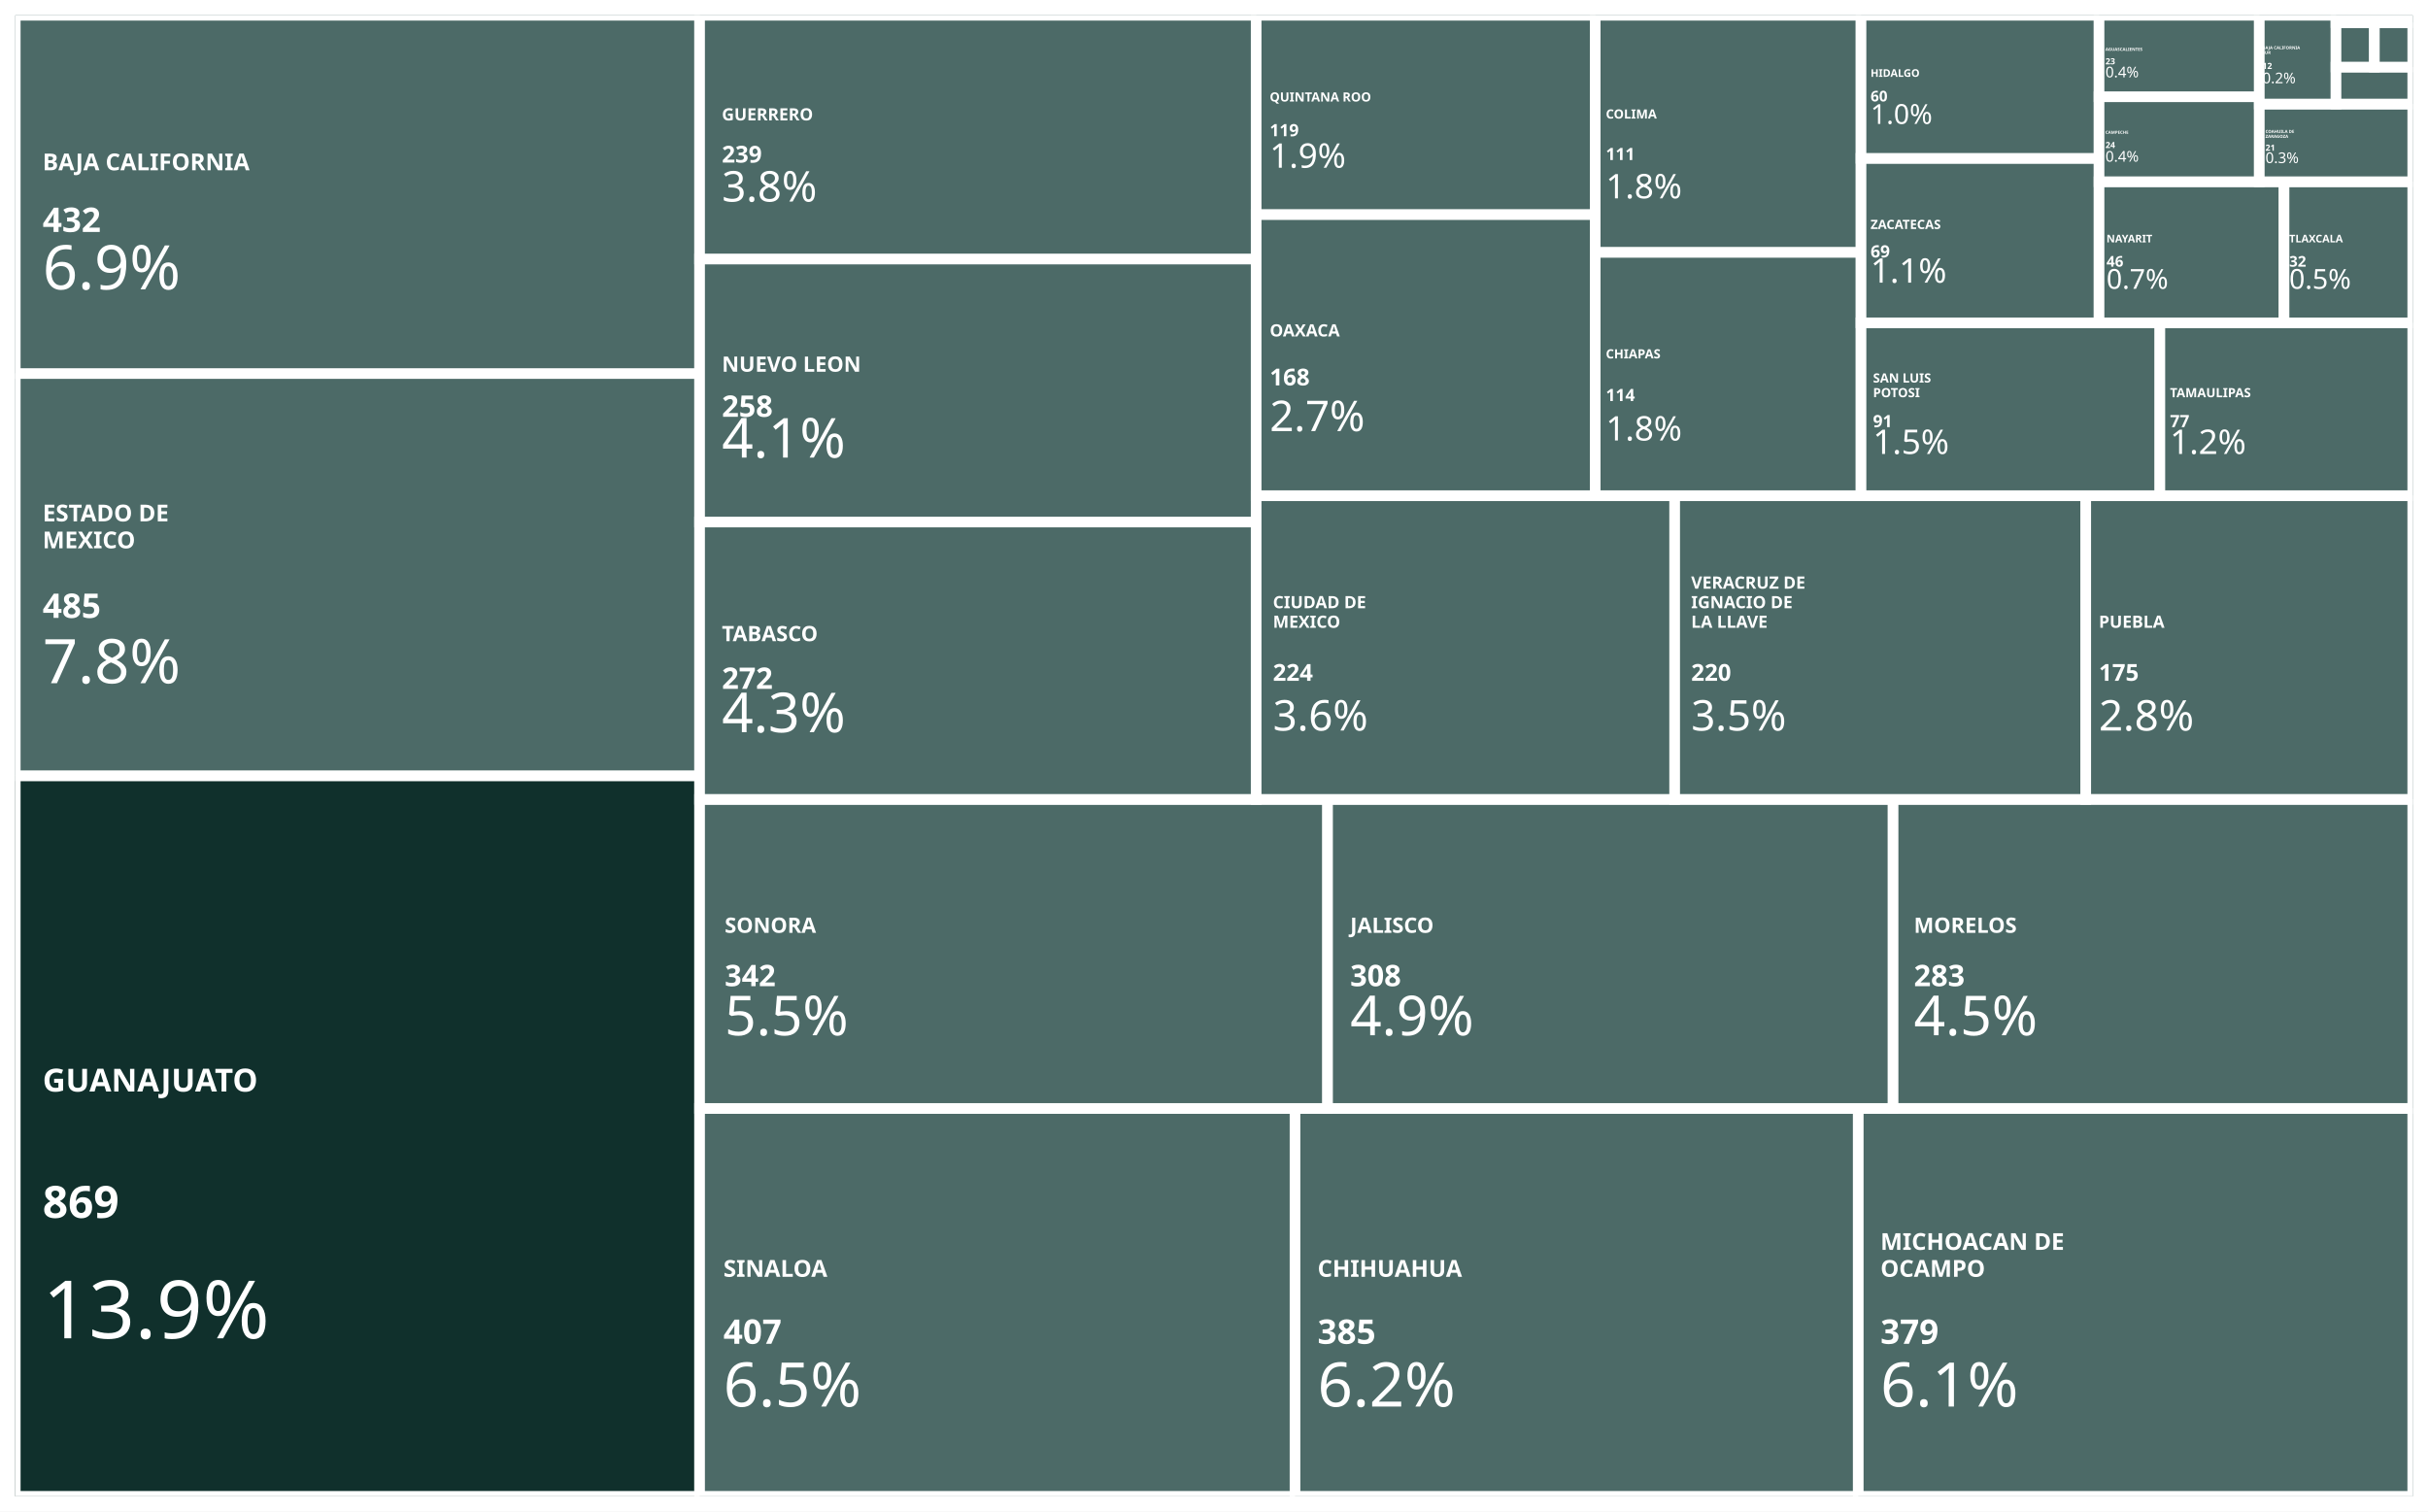
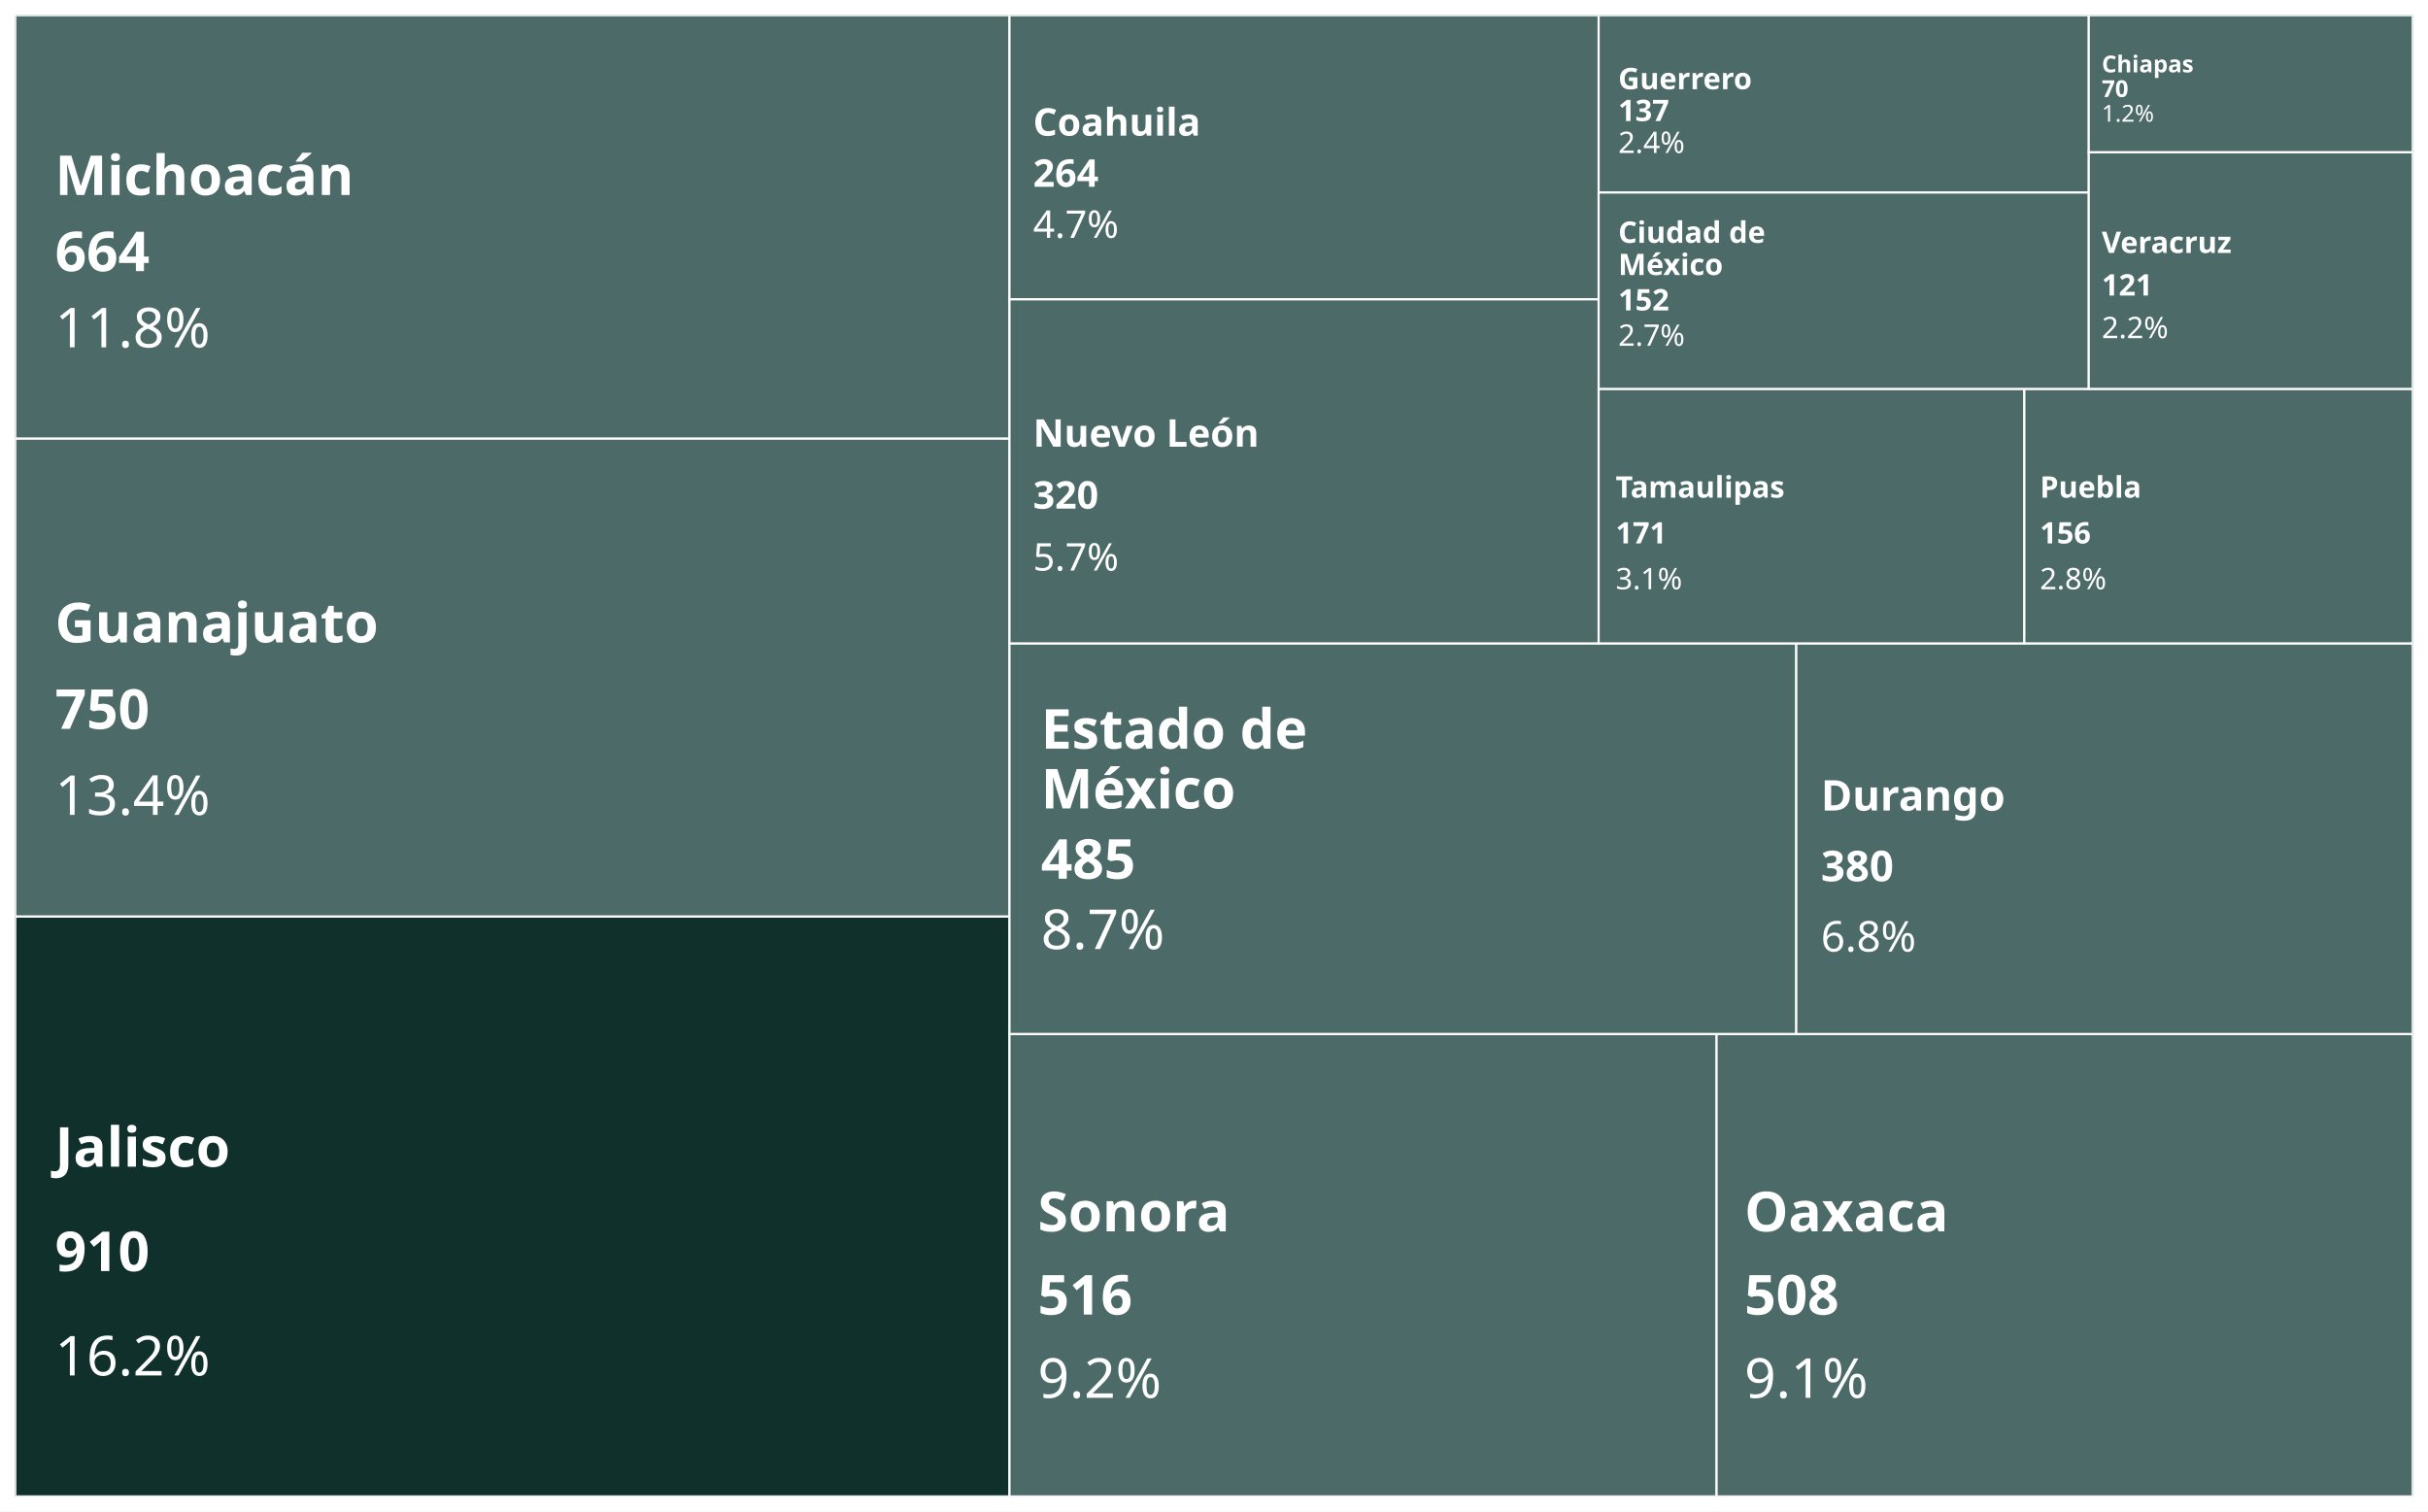
<svg xmlns="http://www.w3.org/2000/svg" width="1144.8pt" height="712.8pt" viewBox="0 0 1144.8 712.8" version="1.1">
  <defs>
    <style type="text/css">*{stroke-linejoin: round; stroke-linecap: butt}</style>
  </defs>
  <g id="figure_1">
    <g id="patch_1">
      <path d="M 0 712.8  L 1144.8 712.8  L 1144.8 0  L 0 0  z " style="fill: #ffffff" />
    </g>
    <g id="axes_1">
      <g id="patch_2">
-         <path d="M 7.2 705.6  L 329.862 705.6  L 329.862 365.785  L 7.2 365.785  z " clip-path="url(#p492fca59f1)" style="fill: #10302c; stroke: #ffffff; stroke-width: 5; stroke-linejoin: miter" />
+         <path d="M 7.2 705.6  L 475.981 705.6  L 475.981 432.13  L 7.2 432.13  z " clip-path="url(#p91a6cb8b27)" style="fill: #10302c; stroke: #ffffff; stroke-linejoin: miter" />
      </g>
      <g id="patch_3">
-         <path d="M 7.2 365.785  L 329.862 365.785  L 329.862 176.13  L 7.2 176.13  z " clip-path="url(#p492fca59f1)" style="fill: #4c6a67; stroke: #ffffff; stroke-width: 5; stroke-linejoin: miter" />
+         <path d="M 7.2 432.13  L 475.981 432.13  L 475.981 206.743  L 7.2 206.743  z " clip-path="url(#p91a6cb8b27)" style="fill: #4c6a67; stroke: #ffffff; stroke-linejoin: miter" />
      </g>
      <g id="patch_4">
-         <path d="M 7.2 176.13  L 329.862 176.13  L 329.862 7.2  L 7.2 7.2  z " clip-path="url(#p492fca59f1)" style="fill: #4c6a67; stroke: #ffffff; stroke-width: 5; stroke-linejoin: miter" />
+         <path d="M 7.2 206.743  L 475.981 206.743  L 475.981 7.2  L 7.2 7.2  z " clip-path="url(#p91a6cb8b27)" style="fill: #4c6a67; stroke: #ffffff; stroke-linejoin: miter" />
      </g>
      <g id="patch_5">
-         <path d="M 329.862 705.6  L 610.604 705.6  L 610.604 522.682  L 329.862 522.682  z " clip-path="url(#p492fca59f1)" style="fill: #4c6a67; stroke: #ffffff; stroke-width: 5; stroke-linejoin: miter" />
+         <path d="M 475.981 705.6  L 809.375 705.6  L 809.375 487.563  L 475.981 487.563  z " clip-path="url(#p91a6cb8b27)" style="fill: #4c6a67; stroke: #ffffff; stroke-linejoin: miter" />
      </g>
      <g id="patch_6">
-         <path d="M 610.604 705.6  L 876.171 705.6  L 876.171 522.682  L 610.604 522.682  z " clip-path="url(#p492fca59f1)" style="fill: #4c6a67; stroke: #ffffff; stroke-width: 5; stroke-linejoin: miter" />
+         <path d="M 809.375 705.6  L 1137.6 705.6  L 1137.6 487.563  L 809.375 487.563  z " clip-path="url(#p91a6cb8b27)" style="fill: #4c6a67; stroke: #ffffff; stroke-linejoin: miter" />
      </g>
      <g id="patch_7">
-         <path d="M 876.171 705.6  L 1137.6 705.6  L 1137.6 522.682  L 876.171 522.682  z " clip-path="url(#p492fca59f1)" style="fill: #4c6a67; stroke: #ffffff; stroke-width: 5; stroke-linejoin: miter" />
+         <path d="M 475.981 487.563  L 846.947 487.563  L 846.947 303.381  L 475.981 303.381  z " clip-path="url(#p91a6cb8b27)" style="fill: #4c6a67; stroke: #ffffff; stroke-linejoin: miter" />
      </g>
      <g id="patch_8">
-         <path d="M 329.862 522.682  L 625.946 522.682  L 625.946 376.941  L 329.862 376.941  z " clip-path="url(#p492fca59f1)" style="fill: #4c6a67; stroke: #ffffff; stroke-width: 5; stroke-linejoin: miter" />
+         <path d="M 846.947 487.563  L 1137.6 487.563  L 1137.6 303.381  L 846.947 303.381  z " clip-path="url(#p91a6cb8b27)" style="fill: #4c6a67; stroke: #ffffff; stroke-linejoin: miter" />
      </g>
      <g id="patch_9">
-         <path d="M 625.946 522.682  L 892.595 522.682  L 892.595 376.941  L 625.946 376.941  z " clip-path="url(#p492fca59f1)" style="fill: #4c6a67; stroke: #ffffff; stroke-width: 5; stroke-linejoin: miter" />
+         <path d="M 475.981 303.381  L 753.756 303.381  L 753.756 141.09  L 475.981 141.09  z " clip-path="url(#p91a6cb8b27)" style="fill: #4c6a67; stroke: #ffffff; stroke-linejoin: miter" />
      </g>
      <g id="patch_10">
-         <path d="M 892.595 522.682  L 1137.6 522.682  L 1137.6 376.941  L 892.595 376.941  z " clip-path="url(#p492fca59f1)" style="fill: #4c6a67; stroke: #ffffff; stroke-width: 5; stroke-linejoin: miter" />
+         <path d="M 475.981 141.09  L 753.756 141.09  L 753.756 7.2  L 475.981 7.2  z " clip-path="url(#p91a6cb8b27)" style="fill: #4c6a67; stroke: #ffffff; stroke-linejoin: miter" />
      </g>
      <g id="patch_11">
-         <path d="M 329.862 376.941  L 592.283 376.941  L 592.283 246.161  L 329.862 246.161  z " clip-path="url(#p492fca59f1)" style="fill: #4c6a67; stroke: #ffffff; stroke-width: 5; stroke-linejoin: miter" />
+         <path d="M 753.756 303.381  L 954.482 303.381  L 954.482 183.367  L 753.756 183.367  z " clip-path="url(#p91a6cb8b27)" style="fill: #4c6a67; stroke: #ffffff; stroke-linejoin: miter" />
      </g>
      <g id="patch_12">
-         <path d="M 329.862 246.161  L 592.283 246.161  L 592.283 122.113  L 329.862 122.113  z " clip-path="url(#p492fca59f1)" style="fill: #4c6a67; stroke: #ffffff; stroke-width: 5; stroke-linejoin: miter" />
+         <path d="M 954.482 303.381  L 1137.6 303.381  L 1137.6 183.367  L 954.482 183.367  z " clip-path="url(#p91a6cb8b27)" style="fill: #4c6a67; stroke: #ffffff; stroke-linejoin: miter" />
      </g>
      <g id="patch_13">
-         <path d="M 329.862 122.113  L 592.283 122.113  L 592.283 7.2  L 329.862 7.2  z " clip-path="url(#p492fca59f1)" style="fill: #4c6a67; stroke: #ffffff; stroke-width: 5; stroke-linejoin: miter" />
+         <path d="M 753.756 183.367  L 984.862 183.367  L 984.862 90.712  L 753.756 90.712  z " clip-path="url(#p91a6cb8b27)" style="fill: #4c6a67; stroke: #ffffff; stroke-linejoin: miter" />
      </g>
      <g id="patch_14">
-         <path d="M 592.283 376.941  L 789.619 376.941  L 789.619 233.719  L 592.283 233.719  z " clip-path="url(#p492fca59f1)" style="fill: #4c6a67; stroke: #ffffff; stroke-width: 5; stroke-linejoin: miter" />
+         <path d="M 753.756 90.712  L 984.862 90.712  L 984.862 7.2  L 753.756 7.2  z " clip-path="url(#p91a6cb8b27)" style="fill: #4c6a67; stroke: #ffffff; stroke-linejoin: miter" />
      </g>
      <g id="patch_15">
-         <path d="M 789.619 376.941  L 983.431 376.941  L 983.431 233.719  L 789.619 233.719  z " clip-path="url(#p492fca59f1)" style="fill: #4c6a67; stroke: #ffffff; stroke-width: 5; stroke-linejoin: miter" />
+         <path d="M 984.862 183.367  L 1137.6 183.367  L 1137.6 71.764  L 984.862 71.764  z " clip-path="url(#p91a6cb8b27)" style="fill: #4c6a67; stroke: #ffffff; stroke-linejoin: miter" />
      </g>
      <g id="patch_16">
-         <path d="M 983.431 376.941  L 1137.6 376.941  L 1137.6 233.719  L 983.431 233.719  z " clip-path="url(#p492fca59f1)" style="fill: #4c6a67; stroke: #ffffff; stroke-width: 5; stroke-linejoin: miter" />
-       </g>
-       <g id="patch_17">
-         <path d="M 592.283 233.719  L 752.146 233.719  L 752.146 101.122  L 592.283 101.122  z " clip-path="url(#p492fca59f1)" style="fill: #4c6a67; stroke: #ffffff; stroke-width: 5; stroke-linejoin: miter" />
-       </g>
-       <g id="patch_18">
-         <path d="M 592.283 101.122  L 752.146 101.122  L 752.146 7.2  L 592.283 7.2  z " clip-path="url(#p492fca59f1)" style="fill: #4c6a67; stroke: #ffffff; stroke-width: 5; stroke-linejoin: miter" />
-       </g>
-       <g id="patch_19">
-         <path d="M 752.146 233.719  L 877.474 233.719  L 877.474 118.949  L 752.146 118.949  z " clip-path="url(#p492fca59f1)" style="fill: #4c6a67; stroke: #ffffff; stroke-width: 5; stroke-linejoin: miter" />
-       </g>
-       <g id="patch_20">
-         <path d="M 752.146 118.949  L 877.474 118.949  L 877.474 7.2  L 752.146 7.2  z " clip-path="url(#p492fca59f1)" style="fill: #4c6a67; stroke: #ffffff; stroke-width: 5; stroke-linejoin: miter" />
-       </g>
-       <g id="patch_21">
-         <path d="M 877.474 233.719  L 1018.376 233.719  L 1018.376 152.23  L 877.474 152.23  z " clip-path="url(#p492fca59f1)" style="fill: #4c6a67; stroke: #ffffff; stroke-width: 5; stroke-linejoin: miter" />
-       </g>
-       <g id="patch_22">
-         <path d="M 1018.376 233.719  L 1137.6 233.719  L 1137.6 152.23  L 1018.376 152.23  z " clip-path="url(#p492fca59f1)" style="fill: #4c6a67; stroke: #ffffff; stroke-width: 5; stroke-linejoin: miter" />
-       </g>
-       <g id="patch_23">
-         <path d="M 877.474 152.23  L 989.702 152.23  L 989.702 74.656  L 877.474 74.656  z " clip-path="url(#p492fca59f1)" style="fill: #4c6a67; stroke: #ffffff; stroke-width: 5; stroke-linejoin: miter" />
-       </g>
-       <g id="patch_24">
-         <path d="M 877.474 74.656  L 989.702 74.656  L 989.702 7.2  L 877.474 7.2  z " clip-path="url(#p492fca59f1)" style="fill: #4c6a67; stroke: #ffffff; stroke-width: 5; stroke-linejoin: miter" />
-       </g>
-       <g id="patch_25">
-         <path d="M 989.702 152.23  L 1076.924 152.23  L 1076.924 85.687  L 989.702 85.687  z " clip-path="url(#p492fca59f1)" style="fill: #4c6a67; stroke: #ffffff; stroke-width: 5; stroke-linejoin: miter" />
-       </g>
-       <g id="patch_26">
-         <path d="M 1076.924 152.23  L 1137.6 152.23  L 1137.6 85.687  L 1076.924 85.687  z " clip-path="url(#p492fca59f1)" style="fill: #4c6a67; stroke: #ffffff; stroke-width: 5; stroke-linejoin: miter" />
-       </g>
-       <g id="patch_27">
-         <path d="M 989.702 85.687  L 1065.259 85.687  L 1065.259 45.608  L 989.702 45.608  z " clip-path="url(#p492fca59f1)" style="fill: #4c6a67; stroke: #ffffff; stroke-width: 5; stroke-linejoin: miter" />
-       </g>
-       <g id="patch_28">
-         <path d="M 989.702 45.608  L 1065.259 45.608  L 1065.259 7.2  L 989.702 7.2  z " clip-path="url(#p492fca59f1)" style="fill: #4c6a67; stroke: #ffffff; stroke-width: 5; stroke-linejoin: miter" />
-       </g>
-       <g id="patch_29">
-         <path d="M 1065.259 85.687  L 1137.6 85.687  L 1137.6 49.06  L 1065.259 49.06  z " clip-path="url(#p492fca59f1)" style="fill: #4c6a67; stroke: #ffffff; stroke-width: 5; stroke-linejoin: miter" />
-       </g>
-       <g id="patch_30">
-         <path d="M 1065.259 49.06  L 1101.429 49.06  L 1101.429 7.2  L 1065.259 7.2  z " clip-path="url(#p492fca59f1)" style="fill: #4c6a67; stroke: #ffffff; stroke-width: 5; stroke-linejoin: miter" />
-       </g>
-       <g id="patch_31">
-         <path d="M 1101.429 49.06  L 1137.6 49.06  L 1137.6 31.618  L 1101.429 31.618  z " clip-path="url(#p492fca59f1)" style="fill: #4c6a67; stroke: #ffffff; stroke-width: 5; stroke-linejoin: miter" />
-       </g>
-       <g id="patch_32">
-         <path d="M 1101.429 31.618  L 1119.515 31.618  L 1119.515 10.688  L 1101.429 10.688  z " clip-path="url(#p492fca59f1)" style="fill: #4c6a67; stroke: #ffffff; stroke-width: 5; stroke-linejoin: miter" />
-       </g>
-       <g id="patch_33">
-         <path d="M 1119.515 31.618  L 1137.6 31.618  L 1137.6 10.688  L 1119.515 10.688  z " clip-path="url(#p492fca59f1)" style="fill: #4c6a67; stroke: #ffffff; stroke-width: 5; stroke-linejoin: miter" />
-       </g>
-       <g id="patch_34">
-         <path d="M 1101.429 10.688  L 1137.6 10.688  L 1137.6 7.2  L 1101.429 7.2  z " clip-path="url(#p492fca59f1)" style="fill: #4c6a67; stroke: #ffffff; stroke-width: 5; stroke-linejoin: miter" />
+         <path d="M 984.862 71.764  L 1137.6 71.764  L 1137.6 7.2  L 984.862 7.2  z " clip-path="url(#p91a6cb8b27)" style="fill: #4c6a67; stroke: #ffffff; stroke-linejoin: miter" />
      </g>
      <g id="text_1">
-         <text style="font-weight: 700; font-size: 15px; font-family: 'Poppins'; text-anchor: start; fill: #ffffff" x="20.106" y="514.713" transform="rotate(-0 20.10647 514.7127)">GUANAJUATO</text>
+         <text style="font-weight: 700; font-size: 26px; font-family: 'Montserrat'; text-anchor: start; fill: #ffffff" x="25.951" y="550.146" transform="rotate(-0 25.95125 550.1459)">Jalisco</text>
      </g>
      <g id="text_2">
-         <text style="font-weight: 700; font-size: 21px; font-family: 'Poppins'; text-anchor: start; fill: #ffffff" x="20.106" y="574.284" transform="rotate(-0 20.10647 574.2838)">869</text>
+         <text style="font-weight: 700; font-size: 26px; font-family: 'Montserrat'; text-anchor: start; fill: #ffffff" x="25.951" y="599.371" transform="rotate(-0 25.95125 599.3705)">910</text>
      </g>
      <g id="text_3">
-         <text style="font-weight: 500; font-size: 38px; font-family: 'Poppins'; text-anchor: start; fill: #ffffff" x="20.106" y="631.078" transform="rotate(-0 20.10647 631.078)">13.9%</text>
+         <text style="font-weight: 500; font-size: 26px; font-family: 'Montserrat'; text-anchor: start; fill: #ffffff" x="25.951" y="648.595" transform="rotate(-0 25.95125 648.5951)">16.2%</text>
      </g>
      <g id="text_4">
-         <text style="font-weight: 700; font-size: 11px; font-family: 'Poppins'; fill: #ffffff" transform="translate(20.10647 245.8561)">ESTADO DE</text>
-         <text style="font-weight: 700; font-size: 11px; font-family: 'Poppins'; fill: #ffffff" transform="translate(20.10647 258.5494)">MEXICO</text>
+         <text style="font-weight: 700; font-size: 26px; font-family: 'Montserrat'; text-anchor: start; fill: #ffffff" x="25.951" y="302.914" transform="rotate(-0 25.95125 302.9143)">Guanajuato</text>
      </g>
      <g id="text_5">
-         <text style="font-weight: 700; font-size: 16px; font-family: 'Poppins'; text-anchor: start; fill: #ffffff" x="20.106" y="291.358" transform="rotate(-0 20.10647 291.3576)">485</text>
+         <text style="font-weight: 700; font-size: 26px; font-family: 'Montserrat'; text-anchor: start; fill: #ffffff" x="25.951" y="343.691" transform="rotate(-0 25.95125 343.6912)">750</text>
      </g>
      <g id="text_6">
-         <text style="font-weight: 500; font-size: 29px; font-family: 'Poppins'; text-anchor: start; fill: #ffffff" x="20.106" y="322.152" transform="rotate(-0 20.10647 322.1516)">7.8%</text>
+         <text style="font-weight: 500; font-size: 26px; font-family: 'Montserrat'; text-anchor: start; fill: #ffffff" x="25.951" y="384.261" transform="rotate(-0 25.95125 384.2609)">13.4%</text>
      </g>
      <g id="text_7">
-         <text style="font-weight: 700; font-size: 11px; font-family: 'Poppins'; text-anchor: start; fill: #ffffff" x="20.106" y="80.293" transform="rotate(-0 20.10647 80.29314)">BAJA CALIFORNIA</text>
+         <text style="font-weight: 700; font-size: 26px; font-family: 'Montserrat'; text-anchor: start; fill: #ffffff" x="25.951" y="91.949" transform="rotate(-0 25.95125 91.94866)">Michoacán</text>
      </g>
      <g id="text_8">
-         <text style="font-weight: 700; font-size: 16px; font-family: 'Poppins'; text-anchor: start; fill: #ffffff" x="20.106" y="109.371" transform="rotate(-0 20.10647 109.3708)">432</text>
+         <text style="font-weight: 700; font-size: 26px; font-family: 'Montserrat'; text-anchor: start; fill: #ffffff" x="25.951" y="127.866" transform="rotate(-0 25.95125 127.8664)">664</text>
      </g>
      <g id="text_9">
-         <text style="font-weight: 500; font-size: 29px; font-family: 'Poppins'; text-anchor: start; fill: #ffffff" x="20.106" y="136.434" transform="rotate(-0 20.10647 136.4343)">6.9%</text>
+         <text style="font-weight: 500; font-size: 26px; font-family: 'Montserrat'; text-anchor: start; fill: #ffffff" x="25.951" y="163.784" transform="rotate(-0 25.95125 163.7841)">11.8%</text>
      </g>
      <g id="text_10">
-         <text style="font-weight: 700; font-size: 11px; font-family: 'Poppins'; text-anchor: start; fill: #ffffff" x="341.091" y="602.07" transform="rotate(-0 341.0914 602.0698)">SINALOA</text>
+         <text style="font-weight: 700; font-size: 26px; font-family: 'Montserrat'; text-anchor: start; fill: #ffffff" x="489.317" y="580.634" transform="rotate(-0 489.3169 580.634)">Sonora</text>
      </g>
      <g id="text_11">
-         <text style="font-weight: 700; font-size: 16px; font-family: 'Poppins'; text-anchor: start; fill: #ffffff" x="341.091" y="633.665" transform="rotate(-0 341.0914 633.6653)">407</text>
+         <text style="font-weight: 700; font-size: 26px; font-family: 'Montserrat'; text-anchor: start; fill: #ffffff" x="489.317" y="619.881" transform="rotate(-0 489.3169 619.8807)">516</text>
      </g>
      <g id="text_12">
-         <text style="font-weight: 500; font-size: 29px; font-family: 'Poppins'; text-anchor: start; fill: #ffffff" x="341.091" y="663.247" transform="rotate(-0 341.0914 663.2467)">6.5%</text>
+         <text style="font-weight: 500; font-size: 26px; font-family: 'Montserrat'; text-anchor: start; fill: #ffffff" x="489.317" y="659.127" transform="rotate(-0 489.3169 659.1273)">9.2%</text>
      </g>
      <g id="text_13">
-         <text style="font-weight: 700; font-size: 11px; font-family: 'Poppins'; text-anchor: start; fill: #ffffff" x="621.227" y="602.07" transform="rotate(-0 621.2269 602.0698)">CHIHUAHUA</text>
+         <text style="font-weight: 700; font-size: 26px; font-family: 'Montserrat'; text-anchor: start; fill: #ffffff" x="822.504" y="580.634" transform="rotate(-0 822.504 580.634)">Oaxaca</text>
      </g>
      <g id="text_14">
-         <text style="font-weight: 700; font-size: 16px; font-family: 'Poppins'; text-anchor: start; fill: #ffffff" x="621.227" y="633.665" transform="rotate(-0 621.2269 633.6653)">385</text>
+         <text style="font-weight: 700; font-size: 26px; font-family: 'Montserrat'; text-anchor: start; fill: #ffffff" x="822.504" y="619.881" transform="rotate(-0 822.504 619.8807)">508</text>
      </g>
      <g id="text_15">
-         <text style="font-weight: 500; font-size: 29px; font-family: 'Poppins'; text-anchor: start; fill: #ffffff" x="621.227" y="663.247" transform="rotate(-0 621.2269 663.2467)">6.2%</text>
+         <text style="font-weight: 500; font-size: 26px; font-family: 'Montserrat'; text-anchor: start; fill: #ffffff" x="822.504" y="659.127" transform="rotate(-0 822.504 659.1273)">9.1%</text>
      </g>
      <g id="text_16">
-         <text style="font-weight: 700; font-size: 11px; font-family: 'Poppins'; fill: #ffffff" transform="translate(886.6286 589.3765)">MICHOACAN DE</text>
-         <text style="font-weight: 700; font-size: 11px; font-family: 'Poppins'; fill: #ffffff" transform="translate(886.6286 602.0698)">OCAMPO</text>
+         <text style="font-weight: 700; font-size: 26px; font-family: 'Montserrat'; fill: #ffffff" transform="translate(490.8198 353.0204)">Estado de</text>
+         <text style="font-weight: 700; font-size: 26px; font-family: 'Montserrat'; fill: #ffffff" transform="translate(490.8198 381.2174)">México</text>
      </g>
      <g id="text_17">
-         <text style="font-weight: 700; font-size: 16px; font-family: 'Poppins'; text-anchor: start; fill: #ffffff" x="886.629" y="633.665" transform="rotate(-0 886.6286 633.6653)">379</text>
+         <text style="font-weight: 700; font-size: 26px; font-family: 'Montserrat'; text-anchor: start; fill: #ffffff" x="490.82" y="414.37" transform="rotate(-0 490.8198 414.3701)">485</text>
      </g>
      <g id="text_18">
-         <text style="font-weight: 500; font-size: 29px; font-family: 'Poppins'; text-anchor: start; fill: #ffffff" x="886.629" y="663.247" transform="rotate(-0 886.6286 663.2467)">6.1%</text>
+         <text style="font-weight: 500; font-size: 26px; font-family: 'Montserrat'; text-anchor: start; fill: #ffffff" x="490.82" y="447.523" transform="rotate(-0 490.8198 447.5228)">8.7%</text>
      </g>
      <g id="text_19">
-         <text style="font-weight: 700; font-size: 10px; font-family: 'Poppins'; text-anchor: start; fill: #ffffff" x="341.705" y="439.865" transform="rotate(-0 341.7051 439.8652)">SONORA</text>
+         <text style="font-weight: 700; font-size: 20px; font-family: 'Montserrat'; text-anchor: start; fill: #ffffff" x="858.573" y="382.222" transform="rotate(-0 858.5728 382.2224)">Durango</text>
      </g>
      <g id="text_20">
-         <text style="font-weight: 700; font-size: 14px; font-family: 'Poppins'; text-anchor: start; fill: #ffffff" x="341.705" y="465.035" transform="rotate(-0 341.7051 465.0348)">342</text>
+         <text style="font-weight: 700; font-size: 20px; font-family: 'Montserrat'; text-anchor: start; fill: #ffffff" x="858.573" y="415.534" transform="rotate(-0 858.5728 415.5344)">380</text>
      </g>
      <g id="text_21">
-         <text style="font-weight: 500; font-size: 26px; font-family: 'Poppins'; text-anchor: start; fill: #ffffff" x="341.705" y="488.178" transform="rotate(-0 341.7051 488.1784)">5.5%</text>
+         <text style="font-weight: 500; font-size: 20px; font-family: 'Montserrat'; text-anchor: start; fill: #ffffff" x="858.573" y="448.687" transform="rotate(-0 858.5728 448.6872)">6.8%</text>
      </g>
      <g id="text_22">
-         <text style="font-weight: 700; font-size: 10px; font-family: 'Poppins'; text-anchor: start; fill: #ffffff" x="636.612" y="439.865" transform="rotate(-0 636.6118 439.8652)">JALISCO</text>
+         <text style="font-weight: 700; font-size: 18px; font-family: 'Montserrat'; text-anchor: start; fill: #ffffff" x="487.092" y="210.628" transform="rotate(-0 487.0922 210.628)">Nuevo León</text>
      </g>
      <g id="text_23">
-         <text style="font-weight: 700; font-size: 14px; font-family: 'Poppins'; text-anchor: start; fill: #ffffff" x="636.612" y="465.035" transform="rotate(-0 636.6118 465.0348)">308</text>
+         <text style="font-weight: 700; font-size: 18px; font-family: 'Montserrat'; text-anchor: start; fill: #ffffff" x="487.092" y="239.84" transform="rotate(-0 487.0922 239.8404)">320</text>
      </g>
      <g id="text_24">
-         <text style="font-weight: 500; font-size: 26px; font-family: 'Poppins'; text-anchor: start; fill: #ffffff" x="636.612" y="488.178" transform="rotate(-0 636.6118 488.1784)">4.9%</text>
+         <text style="font-weight: 500; font-size: 18px; font-family: 'Montserrat'; text-anchor: start; fill: #ffffff" x="487.092" y="269.053" transform="rotate(-0 487.0922 269.0528)">5.7%</text>
      </g>
      <g id="text_25">
-         <text style="font-weight: 700; font-size: 10px; font-family: 'Poppins'; text-anchor: start; fill: #ffffff" x="902.395" y="439.865" transform="rotate(-0 902.3949 439.8652)">MORELOS</text>
+         <text style="font-weight: 700; font-size: 18px; font-family: 'Montserrat'; text-anchor: start; fill: #ffffff" x="487.092" y="63.957" transform="rotate(-0 487.0922 63.95744)">Coahuila</text>
      </g>
      <g id="text_26">
-         <text style="font-weight: 700; font-size: 14px; font-family: 'Poppins'; text-anchor: start; fill: #ffffff" x="902.395" y="465.035" transform="rotate(-0 902.3949 465.0348)">283</text>
+         <text style="font-weight: 700; font-size: 18px; font-family: 'Montserrat'; text-anchor: start; fill: #ffffff" x="487.092" y="88.058" transform="rotate(-0 487.0922 88.05766)">264</text>
      </g>
      <g id="text_27">
-         <text style="font-weight: 500; font-size: 26px; font-family: 'Poppins'; text-anchor: start; fill: #ffffff" x="902.395" y="488.178" transform="rotate(-0 902.3949 488.1784)">4.5%</text>
+         <text style="font-weight: 500; font-size: 18px; font-family: 'Montserrat'; text-anchor: start; fill: #ffffff" x="487.092" y="112.158" transform="rotate(-0 487.0922 112.1579)">4.7%</text>
      </g>
      <g id="text_28">
-         <text style="font-weight: 700; font-size: 10px; font-family: 'Poppins'; text-anchor: start; fill: #ffffff" x="340.359" y="302.353" transform="rotate(-0 340.3586 302.353)">TABASCO</text>
+         <text style="font-weight: 700; font-size: 14px; font-family: 'Montserrat'; text-anchor: start; fill: #ffffff" x="761.785" y="234.657" transform="rotate(-0 761.7855 234.6567)">Tamaulipas</text>
      </g>
      <g id="text_29">
-         <text style="font-weight: 700; font-size: 14px; font-family: 'Poppins'; text-anchor: start; fill: #ffffff" x="340.359" y="324.83" transform="rotate(-0 340.3586 324.8296)">272</text>
+         <text style="font-weight: 700; font-size: 14px; font-family: 'Montserrat'; text-anchor: start; fill: #ffffff" x="761.785" y="256.259" transform="rotate(-0 761.7855 256.2592)">171</text>
      </g>
      <g id="text_30">
-         <text style="font-weight: 500; font-size: 26px; font-family: 'Poppins'; text-anchor: start; fill: #ffffff" x="340.359" y="345.28" transform="rotate(-0 340.3586 345.2802)">4.3%</text>
+         <text style="font-weight: 500; font-size: 14px; font-family: 'Montserrat'; text-anchor: start; fill: #ffffff" x="761.785" y="277.862" transform="rotate(-0 761.7855 277.8617)">3.1%</text>
      </g>
      <g id="text_31">
-         <text style="font-weight: 700; font-size: 10px; font-family: 'Poppins'; text-anchor: start; fill: #ffffff" x="340.359" y="175.275" transform="rotate(-0 340.3586 175.2755)">NUEVO LEON</text>
+         <text style="font-weight: 700; font-size: 14px; font-family: 'Montserrat'; text-anchor: start; fill: #ffffff" x="961.807" y="234.657" transform="rotate(-0 961.8067 234.6567)">Puebla</text>
      </g>
      <g id="text_32">
-         <text style="font-weight: 700; font-size: 14px; font-family: 'Poppins'; text-anchor: start; fill: #ffffff" x="340.359" y="196.54" transform="rotate(-0 340.3586 196.5404)">258</text>
+         <text style="font-weight: 700; font-size: 14px; font-family: 'Montserrat'; text-anchor: start; fill: #ffffff" x="961.807" y="256.259" transform="rotate(-0 961.8067 256.2592)">156</text>
      </g>
      <g id="text_33">
-         <text style="font-weight: 500; font-size: 26px; font-family: 'Poppins'; text-anchor: start; fill: #ffffff" x="340.359" y="215.779" transform="rotate(-0 340.3586 215.7795)">4.1%</text>
+         <text style="font-weight: 500; font-size: 14px; font-family: 'Montserrat'; text-anchor: start; fill: #ffffff" x="961.807" y="277.862" transform="rotate(-0 961.8067 277.8617)">2.8%</text>
      </g>
      <g id="text_34">
-         <text style="font-weight: 700; font-size: 8px; font-family: 'Poppins'; text-anchor: start; fill: #ffffff" x="340.359" y="56.783" transform="rotate(-0 340.3586 56.78338)">GUERRERO</text>
+         <text style="font-weight: 700; font-size: 14px; font-family: 'Montserrat'; fill: #ffffff" transform="translate(763.0007 114.5069)">Ciudad de</text>
+         <text style="font-weight: 700; font-size: 14px; font-family: 'Montserrat'; fill: #ffffff" transform="translate(763.0007 129.6899)">México</text>
      </g>
      <g id="text_35">
-         <text style="font-weight: 700; font-size: 11px; font-family: 'Poppins'; text-anchor: start; fill: #ffffff" x="340.359" y="76.67" transform="rotate(-0 340.3586 76.66991)">239</text>
+         <text style="font-weight: 700; font-size: 14px; font-family: 'Montserrat'; text-anchor: start; fill: #ffffff" x="763.001" y="146.368" transform="rotate(-0 763.0007 146.3679)">152</text>
      </g>
      <g id="text_36">
-         <text style="font-weight: 500; font-size: 20px; font-family: 'Poppins'; text-anchor: start; fill: #ffffff" x="340.359" y="95.039" transform="rotate(-0 340.3586 95.03895)">3.8%</text>
+         <text style="font-weight: 500; font-size: 14px; font-family: 'Montserrat'; text-anchor: start; fill: #ffffff" x="763.001" y="163.046" transform="rotate(-0 763.0007 163.0459)">2.7%</text>
      </g>
      <g id="text_37">
-         <text style="font-weight: 700; font-size: 8px; font-family: 'Poppins'; fill: #ffffff" transform="translate(600.1763 286.8097)">CIUDAD DE</text>
-         <text style="font-weight: 700; font-size: 8px; font-family: 'Poppins'; fill: #ffffff" transform="translate(600.1763 296.0412)">MEXICO</text>
+         <text style="font-weight: 700; font-size: 14px; font-family: 'Montserrat'; text-anchor: start; fill: #ffffff" x="763.001" y="42.063" transform="rotate(-0 763.0007 42.06344)">Guerrero</text>
      </g>
      <g id="text_38">
-         <text style="font-weight: 700; font-size: 11px; font-family: 'Poppins'; text-anchor: start; fill: #ffffff" x="600.176" y="321.023" transform="rotate(-0 600.1763 321.0235)">224</text>
+         <text style="font-weight: 700; font-size: 14px; font-family: 'Montserrat'; text-anchor: start; fill: #ffffff" x="763.001" y="57.096" transform="rotate(-0 763.0007 57.09557)">137</text>
      </g>
      <g id="text_39">
-         <text style="font-weight: 500; font-size: 20px; font-family: 'Poppins'; text-anchor: start; fill: #ffffff" x="600.176" y="344.488" transform="rotate(-0 600.1763 344.4882)">3.6%</text>
+         <text style="font-weight: 500; font-size: 14px; font-family: 'Montserrat'; text-anchor: start; fill: #ffffff" x="763.001" y="72.128" transform="rotate(-0 763.0007 72.1277)">2.4%</text>
      </g>
      <g id="text_40">
-         <text style="font-weight: 700; font-size: 8px; font-family: 'Poppins'; fill: #ffffff" transform="translate(797.3714 277.5782)">VERACRUZ DE</text>
-         <text style="font-weight: 700; font-size: 8px; font-family: 'Poppins'; fill: #ffffff" transform="translate(797.3714 286.8097)">IGNACIO DE</text>
-         <text style="font-weight: 700; font-size: 8px; font-family: 'Poppins'; fill: #ffffff" transform="translate(797.3714 296.0412)">LA LLAVE</text>
+         <text style="font-weight: 700; font-size: 14px; font-family: 'Montserrat'; text-anchor: start; fill: #ffffff" x="990.972" y="119.269" transform="rotate(-0 990.9718 119.2686)">Veracruz</text>
      </g>
      <g id="text_41">
-         <text style="font-weight: 700; font-size: 11px; font-family: 'Poppins'; text-anchor: start; fill: #ffffff" x="797.371" y="321.023" transform="rotate(-0 797.3714 321.0235)">220</text>
+         <text style="font-weight: 700; font-size: 14px; font-family: 'Montserrat'; text-anchor: start; fill: #ffffff" x="990.972" y="139.357" transform="rotate(-0 990.9718 139.3572)">121</text>
      </g>
      <g id="text_42">
-         <text style="font-weight: 500; font-size: 20px; font-family: 'Poppins'; text-anchor: start; fill: #ffffff" x="797.371" y="344.488" transform="rotate(-0 797.3714 344.4882)">3.5%</text>
+         <text style="font-weight: 500; font-size: 14px; font-family: 'Montserrat'; text-anchor: start; fill: #ffffff" x="990.972" y="159.446" transform="rotate(-0 990.9718 159.4458)">2.2%</text>
      </g>
      <g id="text_43">
-         <text style="font-weight: 700; font-size: 8px; font-family: 'Poppins'; text-anchor: start; fill: #ffffff" x="989.598" y="296.041" transform="rotate(-0 989.5979 296.0412)">PUEBLA</text>
+         <text style="font-weight: 700; font-size: 11px; font-family: 'Montserrat'; text-anchor: start; fill: #ffffff" x="990.972" y="34.119" transform="rotate(-0 990.9718 34.11908)">Chiapas</text>
      </g>
      <g id="text_44">
-         <text style="font-weight: 700; font-size: 11px; font-family: 'Poppins'; text-anchor: start; fill: #ffffff" x="989.598" y="321.023" transform="rotate(-0 989.5979 321.0235)">175</text>
+         <text style="font-weight: 700; font-size: 11px; font-family: 'Montserrat'; text-anchor: start; fill: #ffffff" x="990.972" y="45.741" transform="rotate(-0 990.9718 45.74058)">70</text>
      </g>
      <g id="text_45">
-         <text style="font-weight: 500; font-size: 20px; font-family: 'Poppins'; text-anchor: start; fill: #ffffff" x="989.598" y="344.488" transform="rotate(-0 989.5979 344.4882)">2.8%</text>
-       </g>
-       <g id="text_46">
-         <text style="font-weight: 700; font-size: 8px; font-family: 'Poppins'; text-anchor: start; fill: #ffffff" x="598.677" y="158.663" transform="rotate(-0 598.6773 158.6631)">OAXACA</text>
-       </g>
-       <g id="text_47">
-         <text style="font-weight: 700; font-size: 11px; font-family: 'Poppins'; text-anchor: start; fill: #ffffff" x="598.677" y="181.733" transform="rotate(-0 598.6773 181.7326)">168</text>
-       </g>
-       <g id="text_48">
-         <text style="font-weight: 500; font-size: 20px; font-family: 'Poppins'; text-anchor: start; fill: #ffffff" x="598.677" y="203.285" transform="rotate(-0 598.6773 203.2846)">2.7%</text>
-       </g>
-       <g id="text_49">
-         <text style="font-weight: 700; font-size: 6px; font-family: 'Poppins'; text-anchor: start; fill: #ffffff" x="598.677" y="47.869" transform="rotate(-0 598.6773 47.86942)">QUINTANA ROO</text>
-       </g>
-       <g id="text_50">
-         <text style="font-weight: 700; font-size: 8px; font-family: 'Poppins'; text-anchor: start; fill: #ffffff" x="598.677" y="64.244" transform="rotate(-0 598.6773 64.24356)">119</text>
-       </g>
-       <g id="text_51">
-         <text style="font-weight: 500; font-size: 16px; font-family: 'Poppins'; text-anchor: start; fill: #ffffff" x="598.677" y="79.085" transform="rotate(-0 598.6773 79.08458)">1.9%</text>
-       </g>
-       <g id="text_52">
-         <text style="font-weight: 700; font-size: 6px; font-family: 'Poppins'; text-anchor: start; fill: #ffffff" x="757.159" y="169" transform="rotate(-0 757.1591 168.9997)">CHIAPAS</text>
-       </g>
-       <g id="text_53">
-         <text style="font-weight: 700; font-size: 8px; font-family: 'Poppins'; text-anchor: start; fill: #ffffff" x="757.159" y="189.126" transform="rotate(-0 757.1591 189.1264)">114</text>
-       </g>
-       <g id="text_54">
-         <text style="font-weight: 500; font-size: 16px; font-family: 'Poppins'; text-anchor: start; fill: #ffffff" x="757.159" y="207.72" transform="rotate(-0 757.1591 207.7198)">1.8%</text>
-       </g>
-       <g id="text_55">
-         <text style="font-weight: 700; font-size: 6px; font-family: 'Poppins'; text-anchor: start; fill: #ffffff" x="757.159" y="55.891" transform="rotate(-0 757.1591 55.89149)">COLIMA</text>
-       </g>
-       <g id="text_56">
-         <text style="font-weight: 700; font-size: 8px; font-family: 'Poppins'; text-anchor: start; fill: #ffffff" x="757.159" y="75.474" transform="rotate(-0 757.1591 75.47446)">111</text>
-       </g>
-       <g id="text_57">
-         <text style="font-weight: 500; font-size: 16px; font-family: 'Poppins'; text-anchor: start; fill: #ffffff" x="757.159" y="93.524" transform="rotate(-0 757.1591 93.5243)">1.8%</text>
-       </g>
-       <g id="text_58">
-         <text style="font-weight: 700; font-size: 6px; font-family: 'Poppins'; fill: #ffffff" transform="translate(883.1103 180.3806)">SAN LUIS</text>
-         <text style="font-weight: 700; font-size: 6px; font-family: 'Poppins'; fill: #ffffff" transform="translate(883.1103 187.3042)">POTOSI</text>
-       </g>
-       <g id="text_59">
-         <text style="font-weight: 700; font-size: 8px; font-family: 'Poppins'; text-anchor: start; fill: #ffffff" x="883.11" y="201.44" transform="rotate(-0 883.1103 201.4403)">91</text>
-       </g>
-       <g id="text_60">
-         <text style="font-weight: 500; font-size: 16px; font-family: 'Poppins'; text-anchor: start; fill: #ffffff" x="883.11" y="214.043" transform="rotate(-0 883.1103 214.0432)">1.5%</text>
-       </g>
-       <g id="text_61">
-         <text style="font-weight: 700; font-size: 6px; font-family: 'Poppins'; text-anchor: start; fill: #ffffff" x="1023.145" y="187.304" transform="rotate(-0 1023.145 187.3042)">TAMAULIPAS</text>
-       </g>
-       <g id="text_62">
-         <text style="font-weight: 700; font-size: 8px; font-family: 'Poppins'; text-anchor: start; fill: #ffffff" x="1023.145" y="201.44" transform="rotate(-0 1023.145 201.4403)">77</text>
-       </g>
-       <g id="text_63">
-         <text style="font-weight: 500; font-size: 16px; font-family: 'Poppins'; text-anchor: start; fill: #ffffff" x="1023.145" y="214.043" transform="rotate(-0 1023.145 214.0432)">1.2%</text>
-       </g>
-       <g id="text_64">
-         <text style="font-weight: 700; font-size: 6px; font-family: 'Poppins'; text-anchor: start; fill: #ffffff" x="881.963" y="107.969" transform="rotate(-0 881.9634 107.9686)">ZACATECAS</text>
-       </g>
-       <g id="text_65">
-         <text style="font-weight: 700; font-size: 8px; font-family: 'Poppins'; text-anchor: start; fill: #ffffff" x="881.963" y="121.4" transform="rotate(-0 881.9634 121.4001)">69</text>
-       </g>
-       <g id="text_66">
-         <text style="font-weight: 500; font-size: 16px; font-family: 'Poppins'; text-anchor: start; fill: #ffffff" x="881.963" y="133.298" transform="rotate(-0 881.9634 133.2985)">1.1%</text>
-       </g>
-       <g id="text_67">
-         <text style="font-weight: 700; font-size: 5px; font-family: 'Poppins'; text-anchor: start; fill: #ffffff" x="881.963" y="36.225" transform="rotate(-0 881.9634 36.22544)">HIDALGO</text>
-       </g>
-       <g id="text_68">
-         <text style="font-weight: 700; font-size: 7px; font-family: 'Poppins'; text-anchor: start; fill: #ffffff" x="881.963" y="47.836" transform="rotate(-0 881.9634 47.83562)">60</text>
-       </g>
-       <g id="text_69">
-         <text style="font-weight: 500; font-size: 13px; font-family: 'Poppins'; text-anchor: start; fill: #ffffff" x="881.963" y="58.433" transform="rotate(-0 881.9634 58.43283)">1.0%</text>
-       </g>
-       <g id="text_70">
-         <text style="font-weight: 700; font-size: 5px; font-family: 'Poppins'; text-anchor: start; fill: #ffffff" x="993.191" y="114.302" transform="rotate(-0 993.1913 114.3016)">NAYARIT</text>
-       </g>
-       <g id="text_71">
-         <text style="font-weight: 700; font-size: 7px; font-family: 'Poppins'; text-anchor: start; fill: #ffffff" x="993.191" y="125.748" transform="rotate(-0 993.1913 125.7475)">46</text>
-       </g>
-       <g id="text_72">
-         <text style="font-weight: 500; font-size: 13px; font-family: 'Poppins'; text-anchor: start; fill: #ffffff" x="993.191" y="136.18" transform="rotate(-0 993.1913 136.1805)">0.7%</text>
-       </g>
-       <g id="text_73">
-         <text style="font-weight: 700; font-size: 5px; font-family: 'Poppins'; text-anchor: start; fill: #ffffff" x="1079.351" y="114.302" transform="rotate(-0 1079.351 114.3016)">TLAXCALA</text>
-       </g>
-       <g id="text_74">
-         <text style="font-weight: 700; font-size: 7px; font-family: 'Poppins'; text-anchor: start; fill: #ffffff" x="1079.351" y="125.748" transform="rotate(-0 1079.351 125.7475)">32</text>
-       </g>
-       <g id="text_75">
-         <text style="font-weight: 500; font-size: 13px; font-family: 'Poppins'; text-anchor: start; fill: #ffffff" x="1079.351" y="136.18" transform="rotate(-0 1079.351 136.1805)">0.5%</text>
-       </g>
-       <g id="text_76">
-         <text style="font-weight: 700; font-size: 2px; font-family: 'Poppins'; text-anchor: start; fill: #ffffff" x="992.725" y="63.112" transform="rotate(-0 992.7247 63.11187)">CAMPECHE</text>
-       </g>
-       <g id="text_77">
-         <text style="font-weight: 700; font-size: 4px; font-family: 'Poppins'; text-anchor: start; fill: #ffffff" x="992.725" y="69.794" transform="rotate(-0 992.7247 69.7941)">24</text>
-       </g>
-       <g id="text_78">
-         <text style="font-weight: 500; font-size: 7px; font-family: 'Poppins'; text-anchor: start; fill: #ffffff" x="992.725" y="76.238" transform="rotate(-0 992.7247 76.23775)">0.4%</text>
-       </g>
-       <g id="text_79">
-         <text style="font-weight: 700; font-size: 2px; font-family: 'Poppins'; text-anchor: start; fill: #ffffff" x="992.725" y="23.952" transform="rotate(-0 992.7247 23.95193)">AGUASCALIENTES</text>
-       </g>
-       <g id="text_80">
-         <text style="font-weight: 700; font-size: 4px; font-family: 'Poppins'; text-anchor: start; fill: #ffffff" x="992.725" y="30.334" transform="rotate(-0 992.7247 30.33358)">23</text>
-       </g>
-       <g id="text_81">
-         <text style="font-weight: 500; font-size: 7px; font-family: 'Poppins'; text-anchor: start; fill: #ffffff" x="992.725" y="36.477" transform="rotate(-0 992.7247 36.47664)">0.4%</text>
-       </g>
-       <g id="text_82">
-         <text style="font-weight: 700; font-size: 2px; font-family: 'Poppins'; fill: #ffffff" transform="translate(1068.152 62.70215)">COAHUILA DE</text>
-         <text style="font-weight: 700; font-size: 2px; font-family: 'Poppins'; fill: #ffffff" transform="translate(1068.152 65.01002)">ZARAGOZA</text>
-       </g>
-       <g id="text_83">
-         <text style="font-weight: 700; font-size: 4px; font-family: 'Poppins'; text-anchor: start; fill: #ffffff" x="1068.152" y="71.071" transform="rotate(-0 1068.152 71.07104)">21</text>
-       </g>
-       <g id="text_84">
-         <text style="font-weight: 500; font-size: 7px; font-family: 'Poppins'; text-anchor: start; fill: #ffffff" x="1068.152" y="76.893" transform="rotate(-0 1068.152 76.89347)">0.3%</text>
-       </g>
-       <g id="text_85">
-         <text style="font-weight: 700; font-size: 2px; font-family: 'Poppins'; fill: #ffffff" transform="translate(1066.706 23.1971)">BAJA CALIFORNIA</text>
-         <text style="font-weight: 700; font-size: 2px; font-family: 'Poppins'; fill: #ffffff" transform="translate(1066.706 25.50497)">SUR</text>
-       </g>
-       <g id="text_86">
-         <text style="font-weight: 700; font-size: 4px; font-family: 'Poppins'; text-anchor: start; fill: #ffffff" x="1066.706" y="32.508" transform="rotate(-0 1066.706 32.50784)">12</text>
-       </g>
-       <g id="text_87">
-         <text style="font-weight: 500; font-size: 7px; font-family: 'Poppins'; text-anchor: start; fill: #ffffff" x="1066.706" y="39.272" transform="rotate(-0 1066.706 39.2721)">0.2%</text>
+         <text style="font-weight: 500; font-size: 11px; font-family: 'Montserrat'; text-anchor: start; fill: #ffffff" x="990.972" y="57.362" transform="rotate(-0 990.9718 57.36209)">1.2%</text>
      </g>
    </g>
  </g>
  <defs>
-     <clipPath id="p492fca59f1">
+     <clipPath id="p91a6cb8b27">
      <rect x="7.2" y="7.2" width="1130.4" height="698.4" />
    </clipPath>
  </defs>
</svg>
